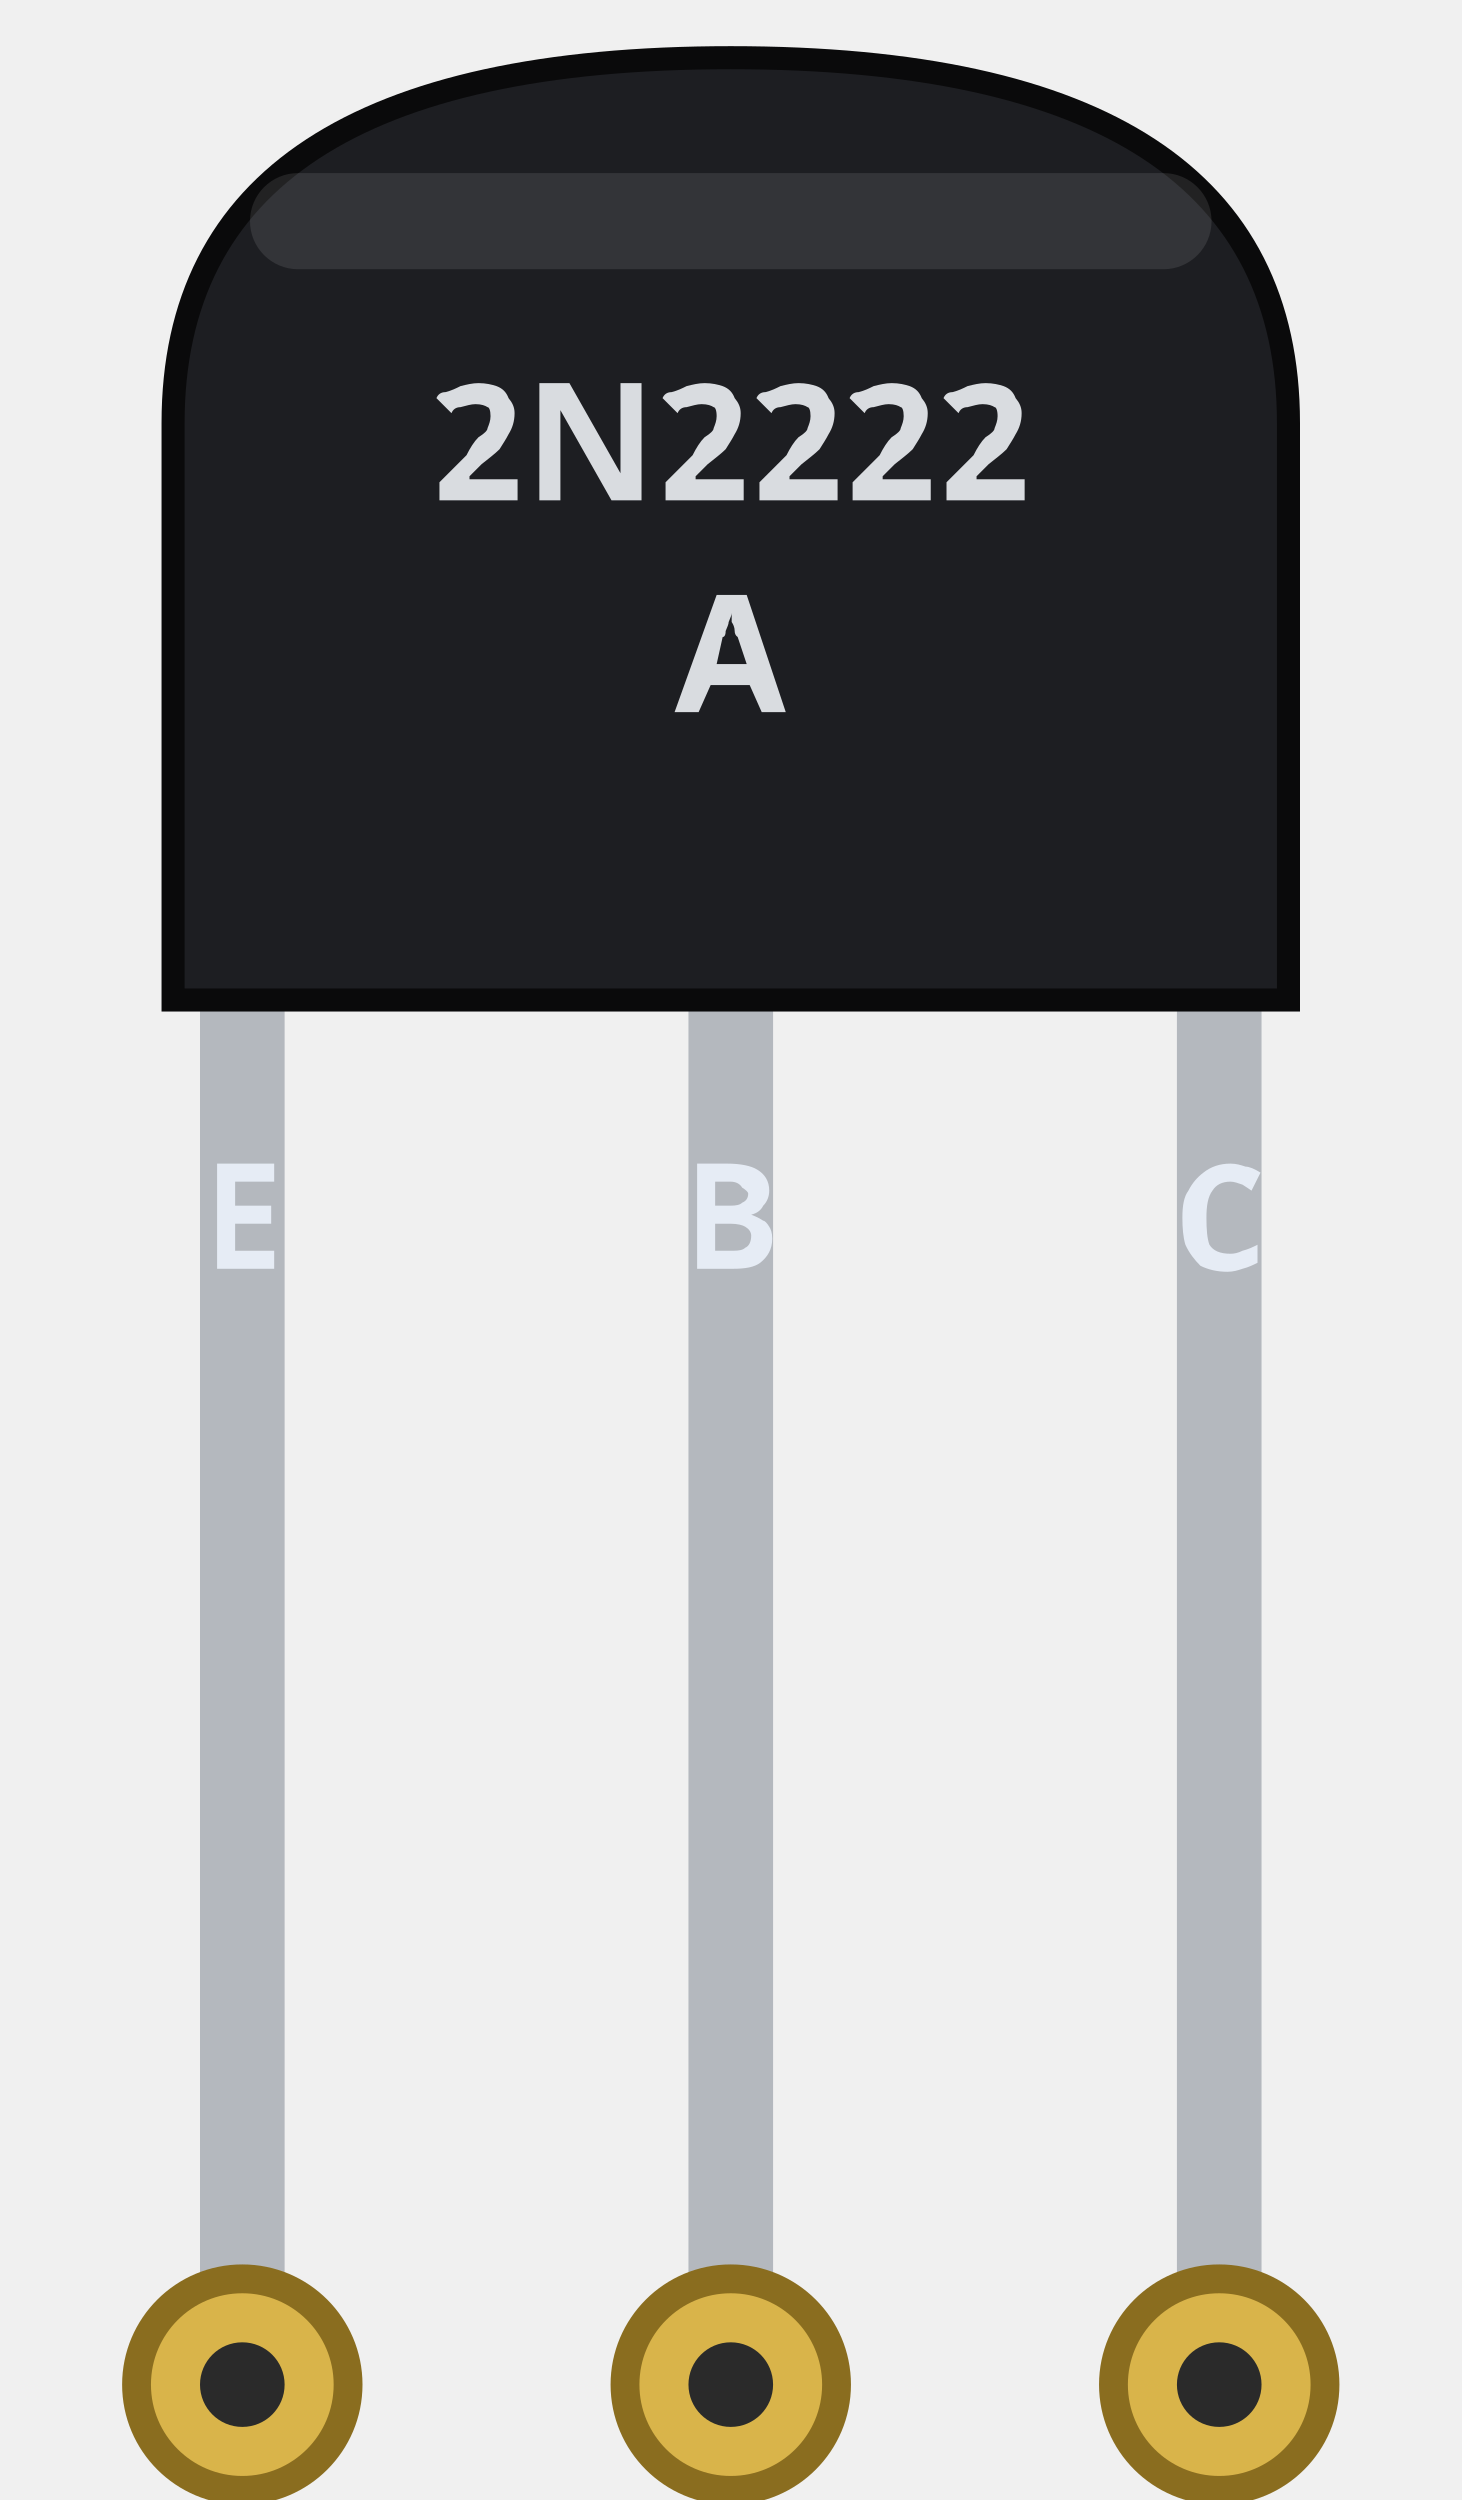
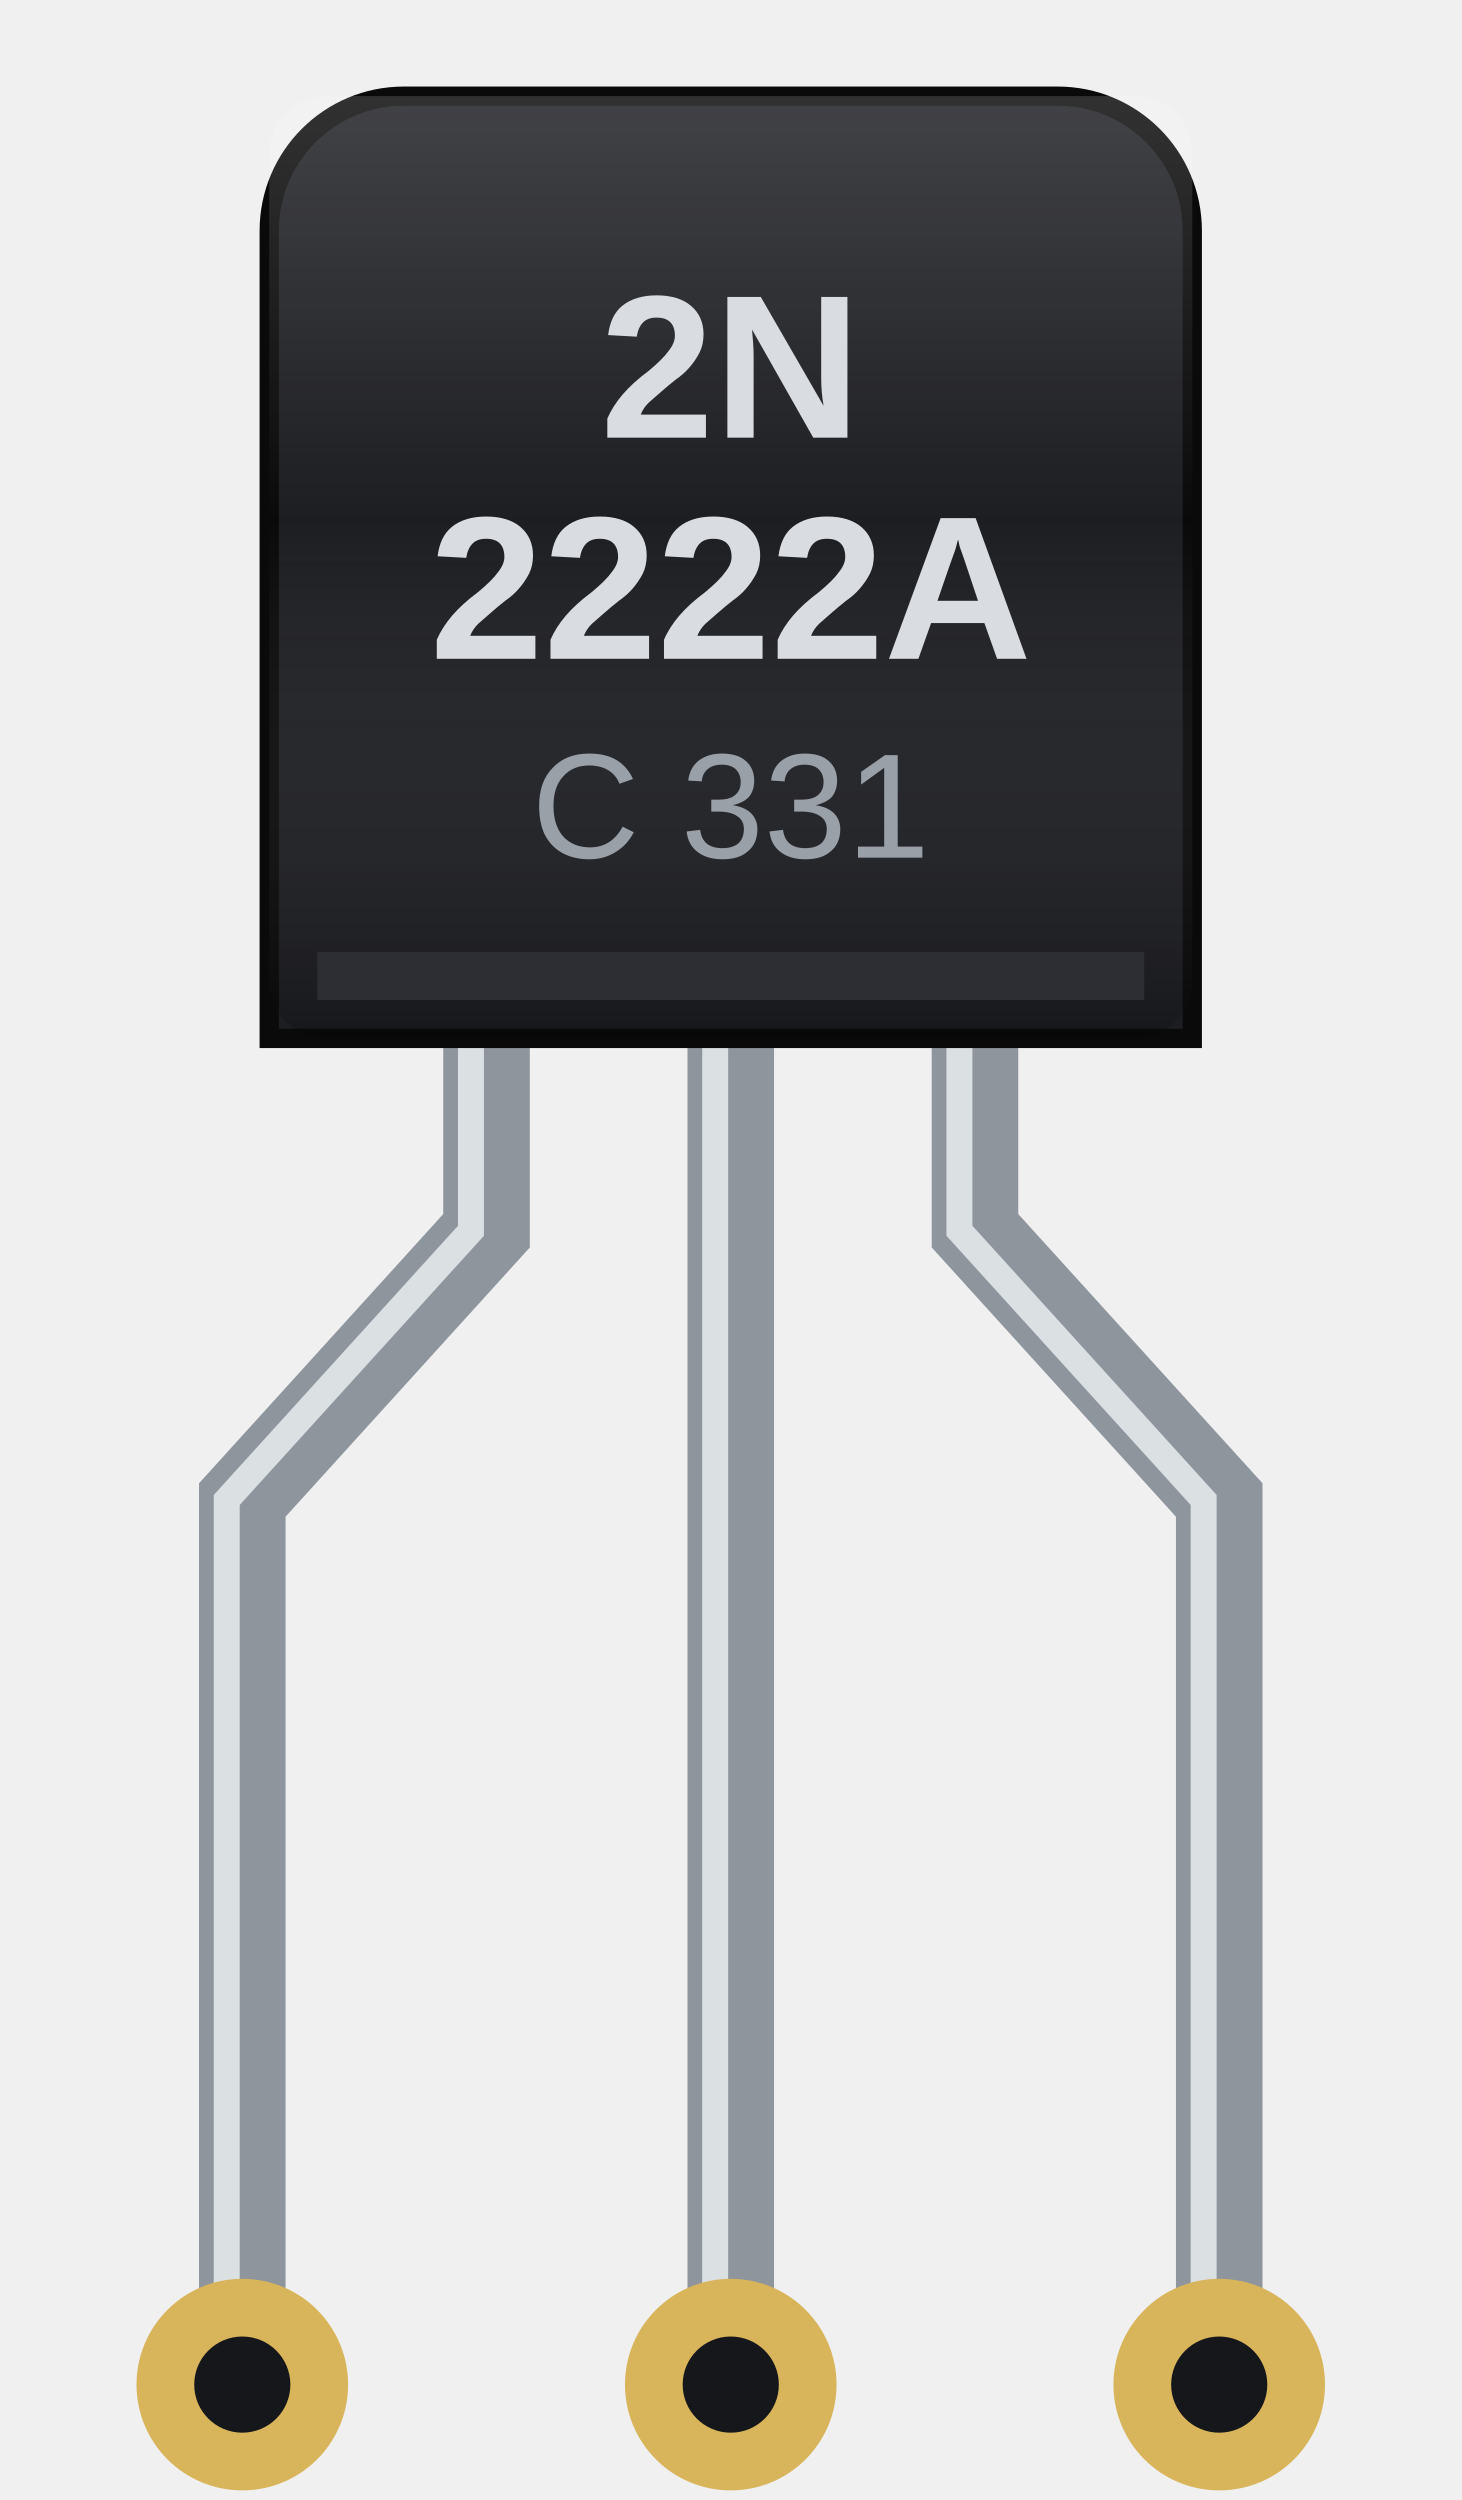
- <svg xmlns="http://www.w3.org/2000/svg" version="1.1" width="7.6mm" height="13.0mm" viewBox="0 0 7.6 13.0">
-   <rect x="1.04" y="5.00" width="0.44" height="7.40" fill="#b4b8be" />
-   <rect x="3.58" y="5.00" width="0.44" height="7.40" fill="#b4b8be" />
-   <rect x="6.12" y="5.00" width="0.44" height="7.40" fill="#b4b8be" />
-   <path d="M0.9 5.2 V2.2 Q0.9 0.3 3.8 0.3 Q6.7 0.3 6.7 2.2 V5.2 Z" fill="#1d1e22" stroke="#0a0a0b" stroke-width="0.12" />
-   <rect x="1.3" y="0.9" width="5.0" height="0.5" rx="0.25" fill="#ffffff" opacity="0.1" />
-   <text x="3.80" y="2.60" fill="#d9dce0" font-size="0.85px" text-anchor="middle" font-family="Verdana" font-weight="bold">2N2222</text>
-   <text x="3.80" y="3.70" fill="#d9dce0" font-size="0.85px" text-anchor="middle" font-family="Verdana" font-weight="bold">A</text>
-   <text x="1.26" y="6.60" fill="#e6ecf5" font-size="0.75px" text-anchor="middle" font-family="Verdana" font-weight="bold">E</text>
-   <circle cx="1.26" cy="12.40" r="0.55" fill="#d9b44a" stroke="#8a6d1f" stroke-width="0.15" />
-   <circle cx="1.26" cy="12.40" r="0.22" fill="#2a2a2a" />
-   <text x="3.80" y="6.60" fill="#e6ecf5" font-size="0.75px" text-anchor="middle" font-family="Verdana" font-weight="bold">B</text>
-   <circle cx="3.80" cy="12.40" r="0.55" fill="#d9b44a" stroke="#8a6d1f" stroke-width="0.15" />
-   <circle cx="3.80" cy="12.40" r="0.22" fill="#2a2a2a" />
-   <text x="6.34" y="6.60" fill="#e6ecf5" font-size="0.75px" text-anchor="middle" font-family="Verdana" font-weight="bold">C</text>
-   <circle cx="6.34" cy="12.40" r="0.55" fill="#d9b44a" stroke="#8a6d1f" stroke-width="0.15" />
-   <circle cx="6.34" cy="12.40" r="0.22" fill="#2a2a2a" />
+ <svg xmlns="http://www.w3.org/2000/svg" version="1.1" width="28.724px" height="49.134px" viewBox="0 0 28.724 49.134">
+   <defs>
+     <linearGradient id="luz" x1="0" y1="0" x2="0" y2="1">
+       <stop offset="0" stop-color="#ffffff" stop-opacity="0.16" />
+       <stop offset="0.45" stop-color="#ffffff" stop-opacity="0" />
+       <stop offset="1" stop-color="#000000" stop-opacity="0.22" />
+     </linearGradient>
+     <linearGradient id="metal" x1="0" y1="0" x2="0" y2="1">
+       <stop offset="0" stop-color="#f4f6f8" />
+       <stop offset="0.5" stop-color="#b9bfc6" />
+       <stop offset="1" stop-color="#868d95" />
+     </linearGradient>
+     <linearGradient id="metal-h" x1="0" y1="0" x2="1" y2="0">
+       <stop offset="0" stop-color="#8a9199" />
+       <stop offset="0.35" stop-color="#eef1f4" />
+       <stop offset="0.7" stop-color="#b3b9c0" />
+       <stop offset="1" stop-color="#7c838b" />
+     </linearGradient>
+     <radialGradient id="lata" cx="0.4" cy="0.38" r="0.66">
+       <stop offset="0" stop-color="#f6f8fa" />
+       <stop offset="0.6" stop-color="#c3c9cf" />
+       <stop offset="1" stop-color="#8c939b" />
+     </radialGradient>
+     <linearGradient id="plastico" x1="0" y1="0" x2="0" y2="1">
+       <stop offset="0" stop-color="#3a3c40" />
+       <stop offset="1" stop-color="#16171a" />
+     </linearGradient>
+     <linearGradient id="ouro" x1="0" y1="0" x2="0" y2="1">
+       <stop offset="0" stop-color="#f4dc8c" />
+       <stop offset="1" stop-color="#b88a2c" />
+     </linearGradient>
+     <linearGradient id="niquel" x1="0" y1="0" x2="0" y2="1">
+       <stop offset="0" stop-color="#e9ecef" />
+       <stop offset="0.5" stop-color="#c2c7cd" />
+       <stop offset="1" stop-color="#959ba2" />
+     </linearGradient>
+   </defs>
+   <path d="M9.562 19.654 L9.562 24.189 L4.762 29.48 L4.762 46.866" fill="none" stroke="#8e959c" stroke-width="1.701" stroke-linecap="butt" />
+   <path d="M9.256 19.654 L9.256 24.189 L4.456 29.48 L4.456 46.866" fill="none" stroke="#e9edf0" stroke-width="0.51" stroke-linecap="butt" stroke-opacity="0.85" />
+   <path d="M14.362 19.654 L14.362 24.189 L14.362 29.48 L14.362 46.866" fill="none" stroke="#8e959c" stroke-width="1.701" stroke-linecap="butt" />
+   <path d="M14.056 19.654 L14.056 24.189 L14.056 29.48 L14.056 46.866" fill="none" stroke="#e9edf0" stroke-width="0.51" stroke-linecap="butt" stroke-opacity="0.85" />
+   <path d="M19.162 19.654 L19.162 24.189 L23.962 29.48 L23.962 46.866" fill="none" stroke="#8e959c" stroke-width="1.701" stroke-linecap="butt" />
+   <path d="M18.856 19.654 L18.856 24.189 L23.656 29.48 L23.656 46.866" fill="none" stroke="#e9edf0" stroke-width="0.51" stroke-linecap="butt" stroke-opacity="0.85" />
+   <path d="M5.291 20.409 L5.291 4.535 A2.646 2.646 0 0 1 7.937 1.89 L20.787 1.89 A2.646 2.646 0 0 1 23.433 4.535 L23.433 20.409 Z" fill="#1d1e22" stroke="#0a0a0b" stroke-width="0.378" />
+   <rect x="5.291" y="1.89" width="18.142" height="18.52" rx="1.134" fill="url(#luz)" />
+   <rect x="6.236" y="18.709" width="16.252" height="0.945" fill="#2c2e33" />
+   <text transform="translate(14.362 6.992) rotate(0)" x="0" y="1.606" font-family="Arial" font-weight="bold" font-size="4.016" fill="#d9dce0" text-anchor="middle">2N</text>
+   <text transform="translate(14.362 11.339) rotate(0)" x="0" y="1.606" font-family="Arial" font-weight="bold" font-size="4.016" fill="#d9dce0" text-anchor="middle">2222A</text>
+   <text transform="translate(14.362 15.685) rotate(0)" x="0" y="1.172" font-family="Arial" font-weight="normal" font-size="2.929" fill="#9aa0a8" text-anchor="middle">C 331</text>
+   <circle cx="4.762" cy="46.866" r="2.079" fill="#d8b45a" />
+   <circle cx="4.762" cy="46.866" r="0.945" fill="#15171b" />
+   <circle cx="14.362" cy="46.866" r="2.079" fill="#d8b45a" />
+   <circle cx="14.362" cy="46.866" r="0.945" fill="#15171b" />
+   <circle cx="23.962" cy="46.866" r="2.079" fill="#d8b45a" />
+   <circle cx="23.962" cy="46.866" r="0.945" fill="#15171b" />
</svg>
